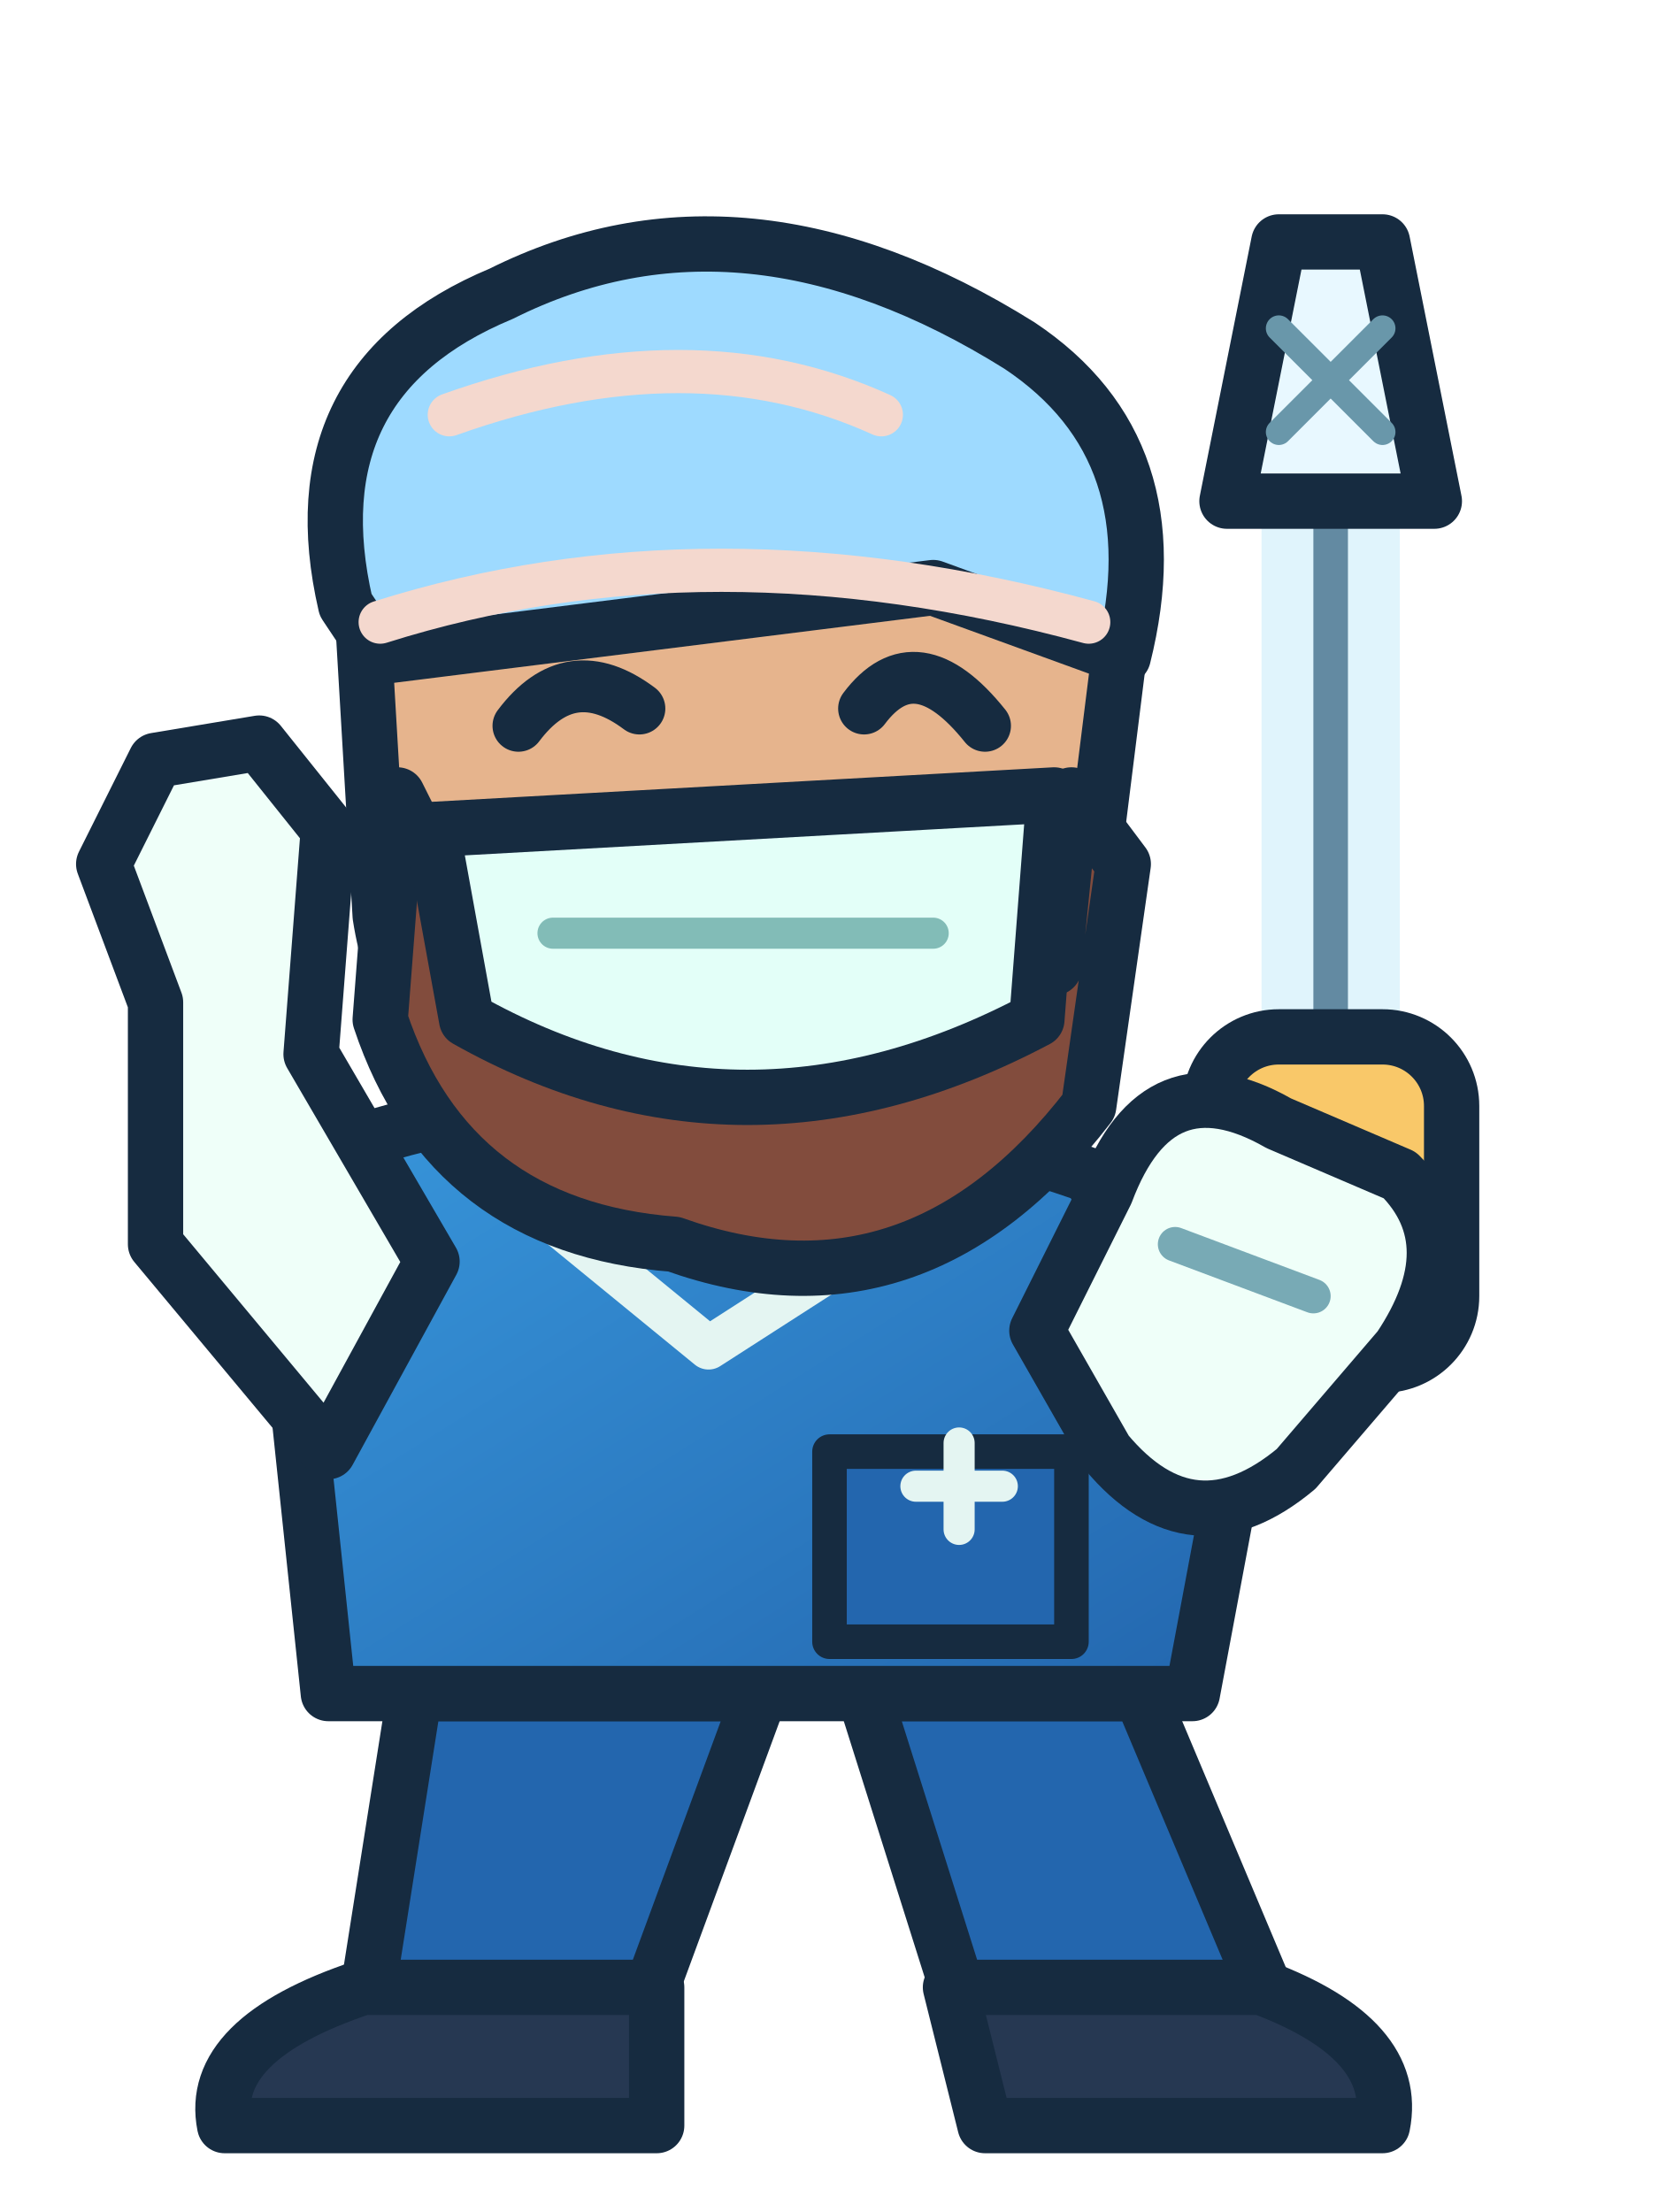
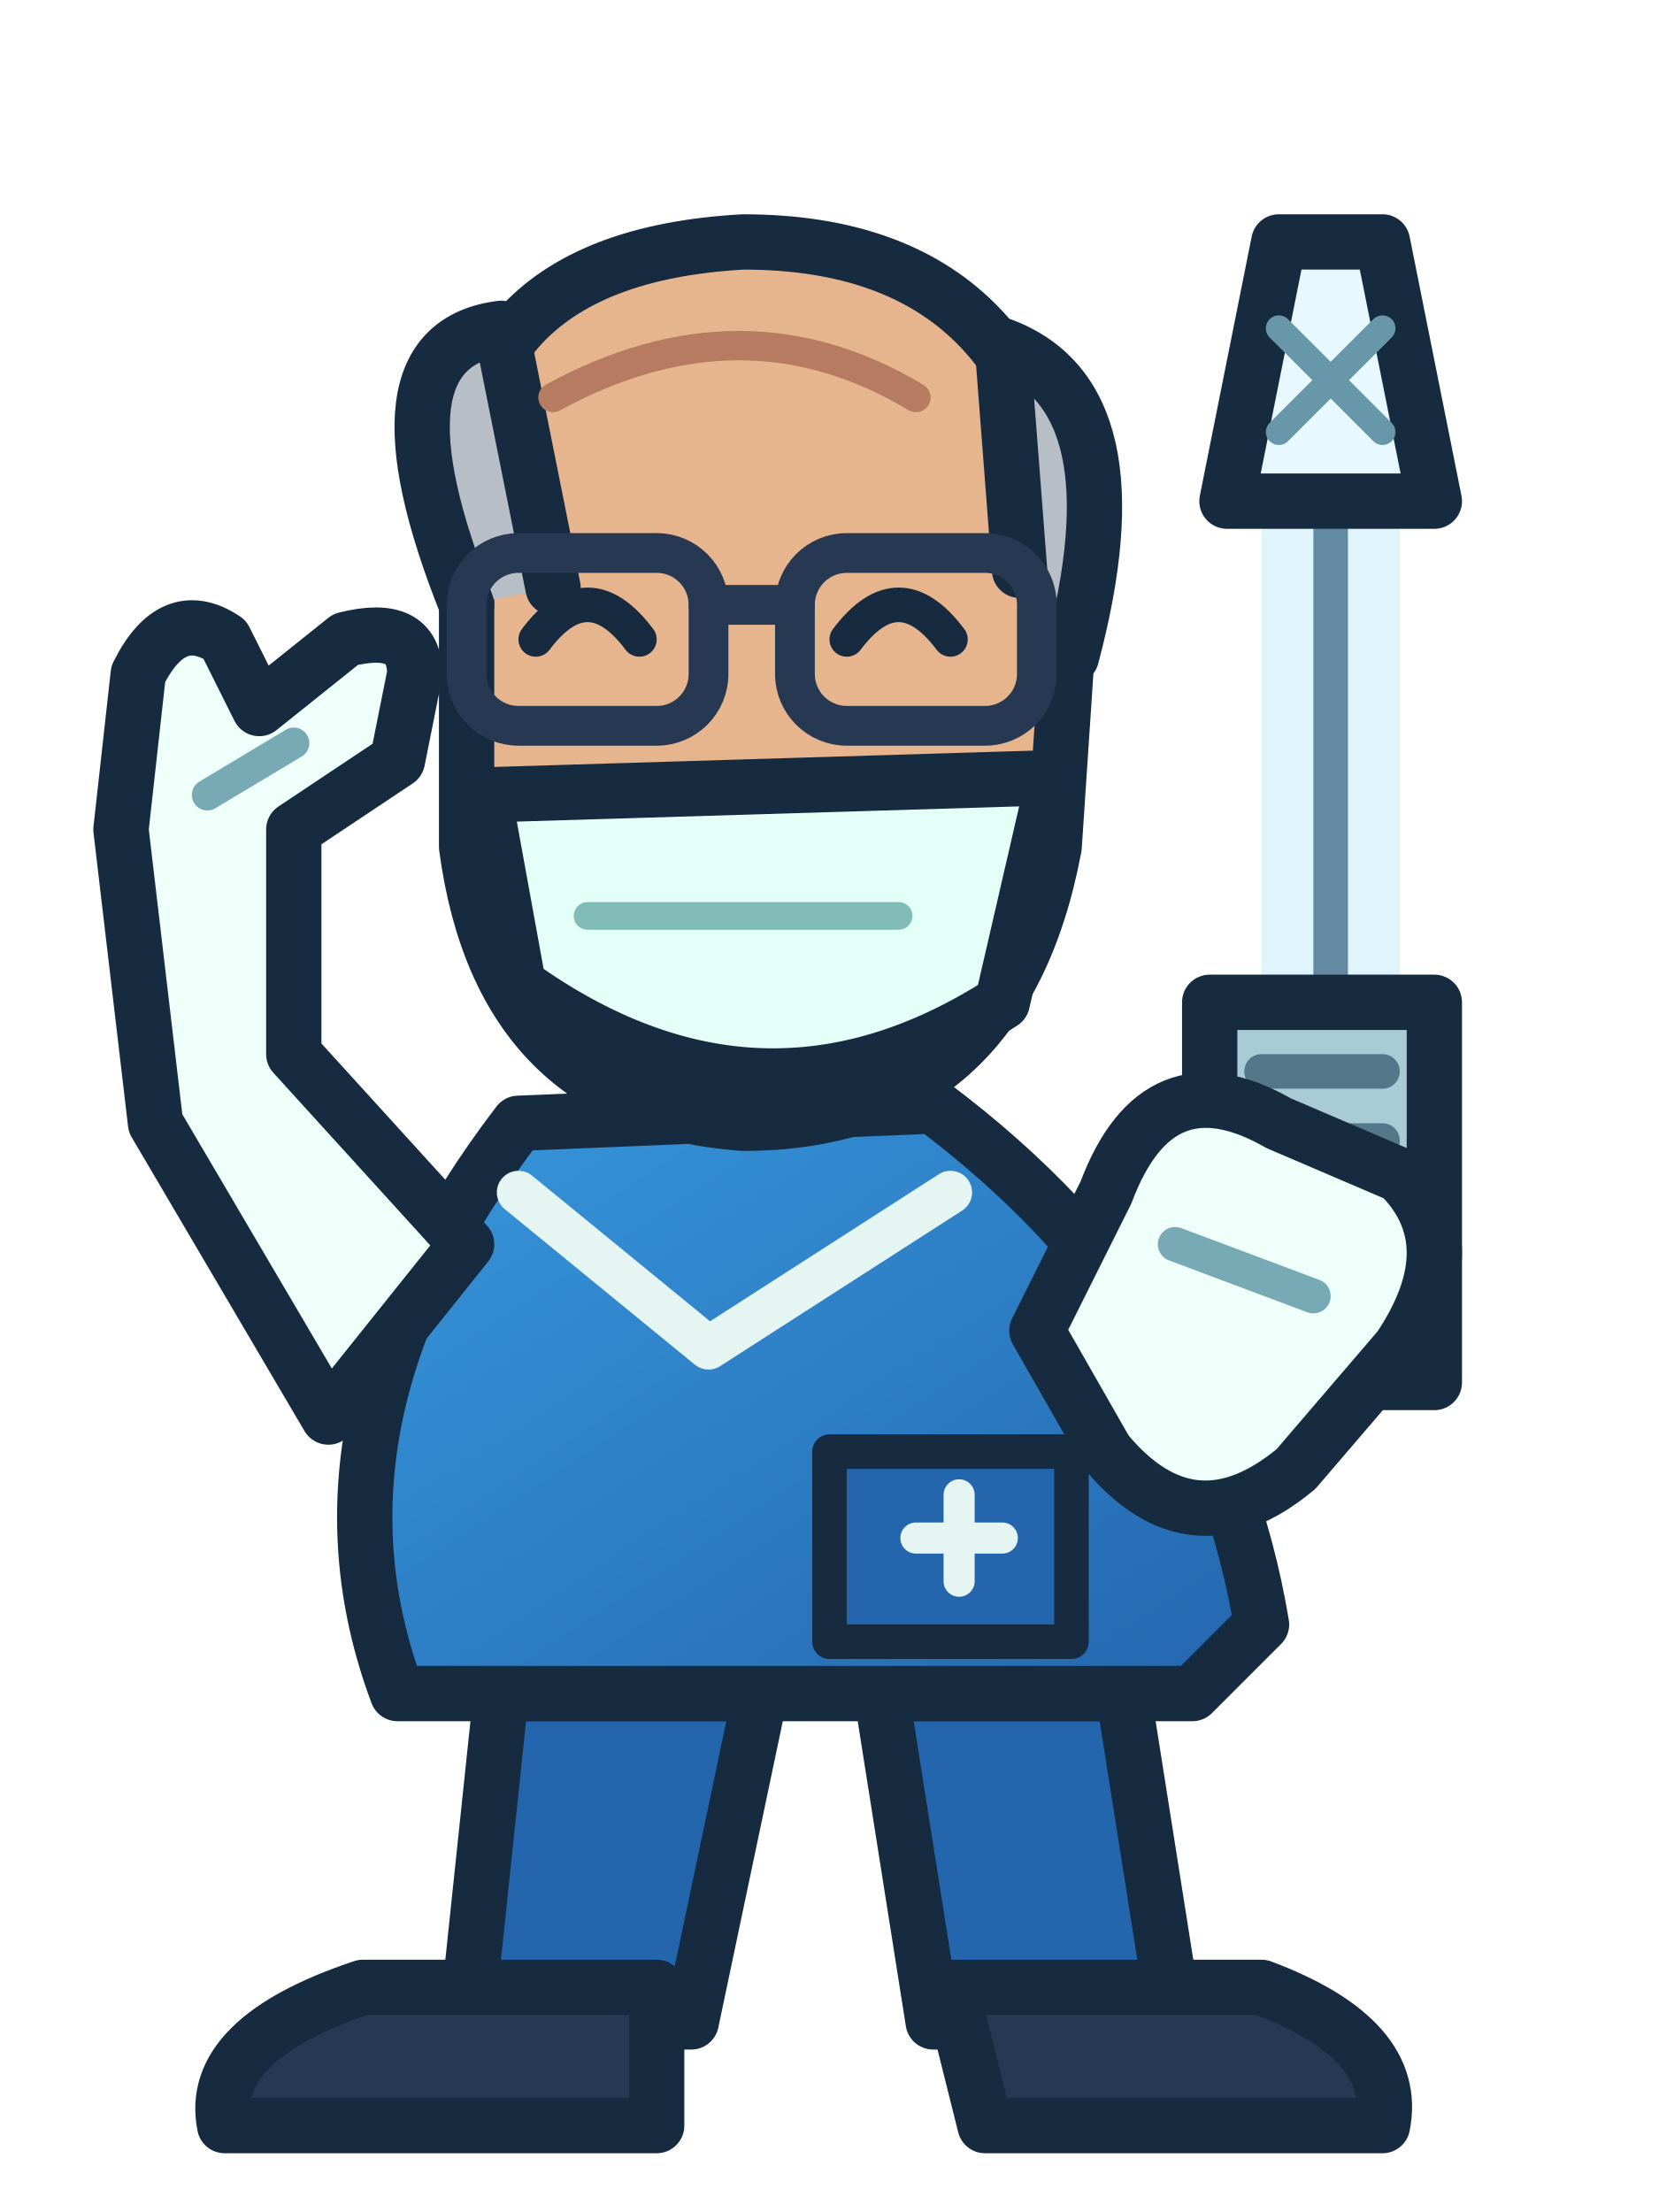
<svg xmlns="http://www.w3.org/2000/svg" width="96" height="128" viewBox="0 0 96 128" role="img" aria-labelledby="leo-victory-title leo-victory-desc">
  <defs>
    <linearGradient id="leo-victory-scrubs" x1="0" y1="0" x2="1" y2="1">
      <stop stop-color="#3897dc" />
      <stop offset="1" stop-color="#2366ae" />
    </linearGradient>
  </defs>
  <g stroke="#162b40" stroke-width="3.2" stroke-linejoin="round" stroke-linecap="round">
    <g id="leo-victory-legs">
-       <path d="M24 98H44L37 117H21ZM50 98H66L74 117H56Z" fill="#2366ae" />
+       <path d="M29 98H44L40 117H27ZM51 98H65L68 117H54Z" fill="#2366ae" />
      <path d="M21 115H38V123H13Q12 118 21 115ZM55 115H73Q81 118 80 123H57Z" fill="#263852" />
    </g>
    <g id="leo-victory-torso">
-       <path d="M21 66Q40 60 63 68L72 82L69 98H19L17 79Z" fill="url(#leo-victory-scrubs)" />
+       <path d="M30 65L54 64Q70 76 73 94L69 98H23Q17 82 30 65Z" fill="url(#leo-victory-scrubs)" />
      <path d="M30 69L41 78L55 69" fill="none" stroke="#e4f5f2" stroke-width="2.5" />
      <path d="M48 84H62V95H48Z" fill="#2366ae" stroke-width="2" />
-       <path d="M53 86h5m-2.5-2.5v5" stroke="#e4f5f2" stroke-width="1.8" />
+       <path d="M53 89h5m-2.5-2.5v5" stroke="#e4f5f2" stroke-width="1.8" />
    </g>
    <g id="leo-victory-tool">
      <path d="M77 69V29" stroke="#e0f4fc" stroke-width="8" />
      <path d="M77 61V30" stroke="#638aa2" stroke-width="2" />
      <path d="M71 29h12l-3-15h-6z" fill="#e8f8ff" />
      <path d="m74 19 6 6m-6 0 6-6" stroke="#6997aa" stroke-width="1.5" />
-       <rect x="70" y="60" width="14" height="19" rx="4" fill="#f9c869" />
+       <path d="M70 58H83V80H70Z" fill="#a8cbd6" />
+       <path d="M73 62h7m-7 4h7" stroke="#547789" stroke-width="2" />
    </g>
    <g id="leo-victory-raised-arms">
      <g id="leo-victory-gloves">
-         <path d="M22 73L15 61L16 48L12 43L6 44L3 50L6 58L6 72L16 84Z" fill="#effff9" transform="translate(3 0)" />
+         <path d="M27 72L17 61L17 48L23 44L24 39Q24 36 20 37L15 41L13 37Q10 35 8 39L7 48L9 65L19 82Z" fill="#effff9" />
+         <path d="M12 46l5-3" stroke="#78aab5" stroke-width="1.8" />
        <path d="M64 69Q67 61 74 65L81 68Q85 72 81 78L75 85Q69 90 64 84L60 77Z" fill="#effff9" />
        <path d="M68 72l8 3" stroke="#78aab5" stroke-width="2" />
      </g>
    </g>
    <g id="leo-victory-head">
-       <path d="M21 36Q22 19 42 20Q62 20 65 36L63 52Q59 69 42 69Q24 66 22 53Z" fill="#e6b48d" />
-       <path d="M20 35Q17 22 29 17Q43 10 59 20Q68 26 65 38L54 34L22 38Z" fill="#9edaff" />
-       <path d="M26 24Q40 19 51 24M22 36Q41 30 63 36" fill="none" stroke="#f4d8ce" stroke-width="2.5" />
-       <path d="M23 46L29 58Q43 65 61 56L62 46L65 50L63 64Q53 77 39 72Q26 71 22 59Z" fill="#824c3d" />
-       <path d="M25 48L61 46L60 59Q43 68 27 59Z" fill="#e3fff8" />
-       <path d="M32 54h22" stroke="#82bcb7" stroke-width="1.8" />
-       <path d="M30 42q3-4 7-1m13 0q3-4 7 1" fill="none" stroke-width="3" />
+       <path d="M27 32Q25 15 43 14Q61 14 62 34L61 49Q58 65 43 65Q29 64 27 49Z" fill="#e6b48d" />
+       <path d="M27 35Q21 20 29 19L32 34M59 33L58 20Q66 23 62 38" fill="#b7bec5" />
+       <path d="M32 23Q43 17 53 23" fill="none" stroke="#b67b60" stroke-width="1.7" />
+       <path d="M28 46L61 45L58 58Q44 67 30 57Z" fill="#e3fff8" />
+       <path d="M34 53h18" stroke="#82bcb7" stroke-width="1.6" />
+       <g fill="none" stroke="#263852" stroke-width="2.3">
+         <rect x="27" y="32" width="14" height="10" rx="3" />
+         <rect x="46" y="32" width="14" height="10" rx="3" />
+         <path d="M41 35h5" />
+       </g>
+       <path d="M31 37q3-4 6 0m12 0q3-4 6 0" fill="none" stroke-width="2" />
    </g>
  </g>
</svg>
